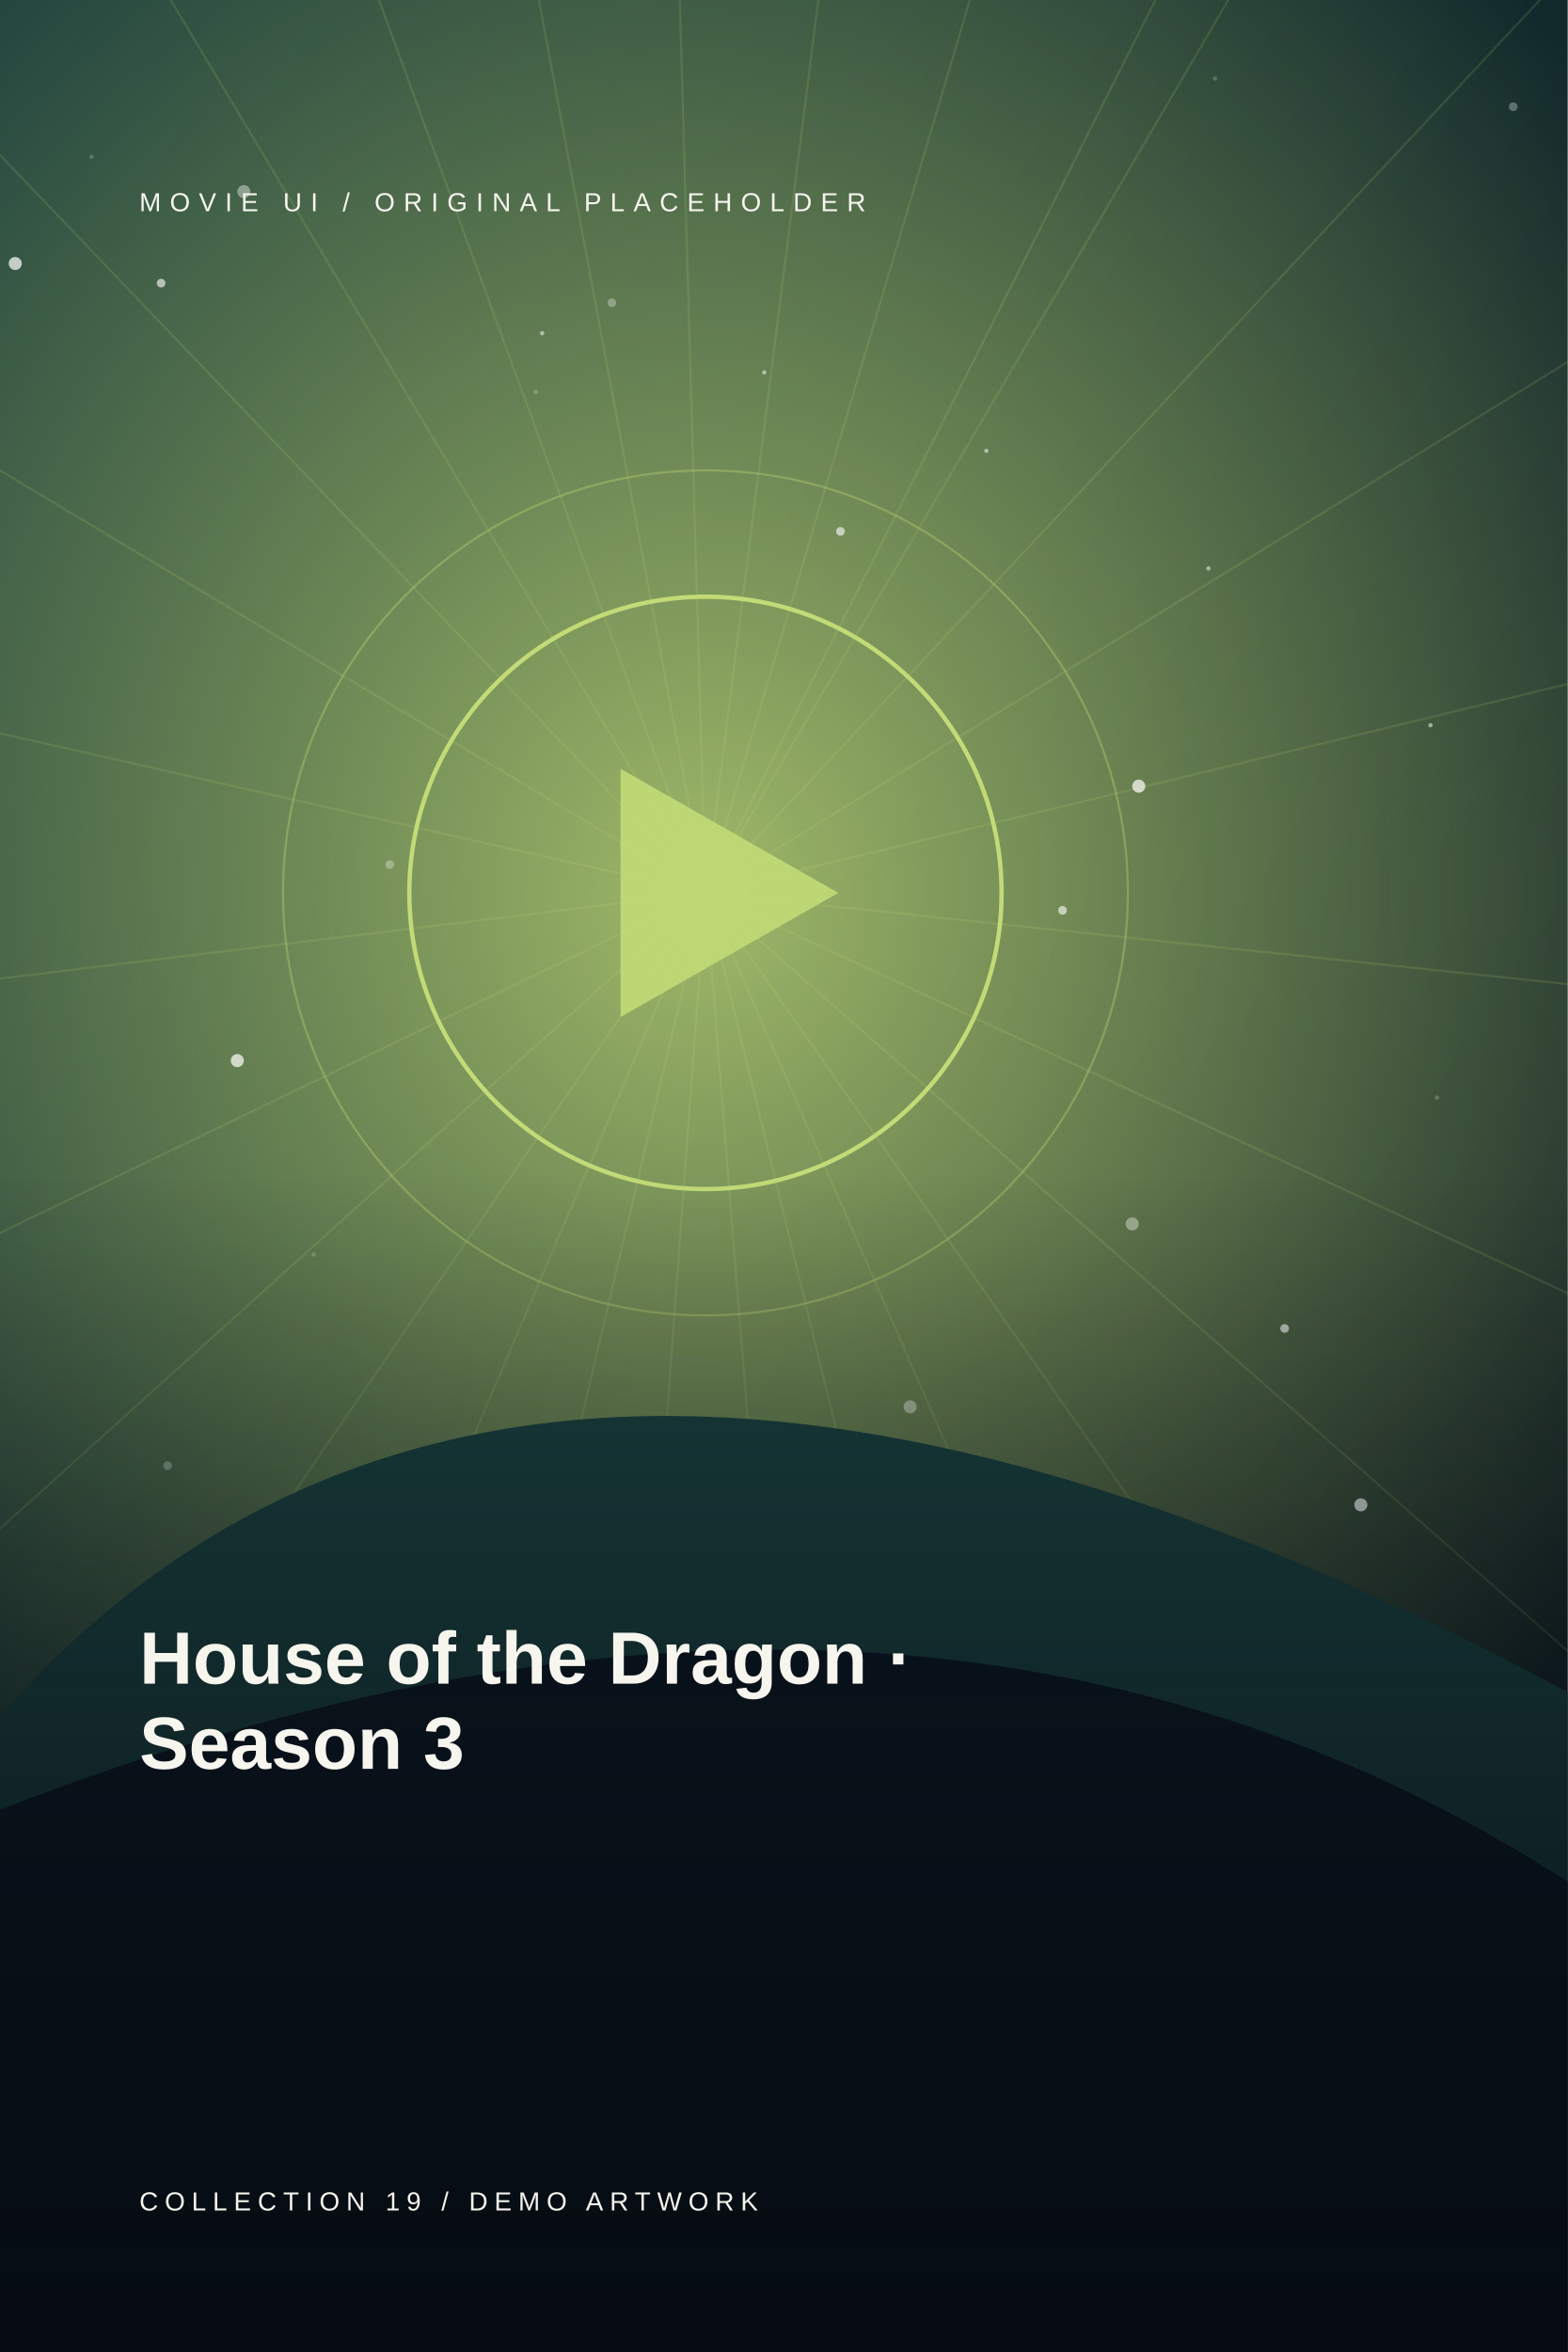
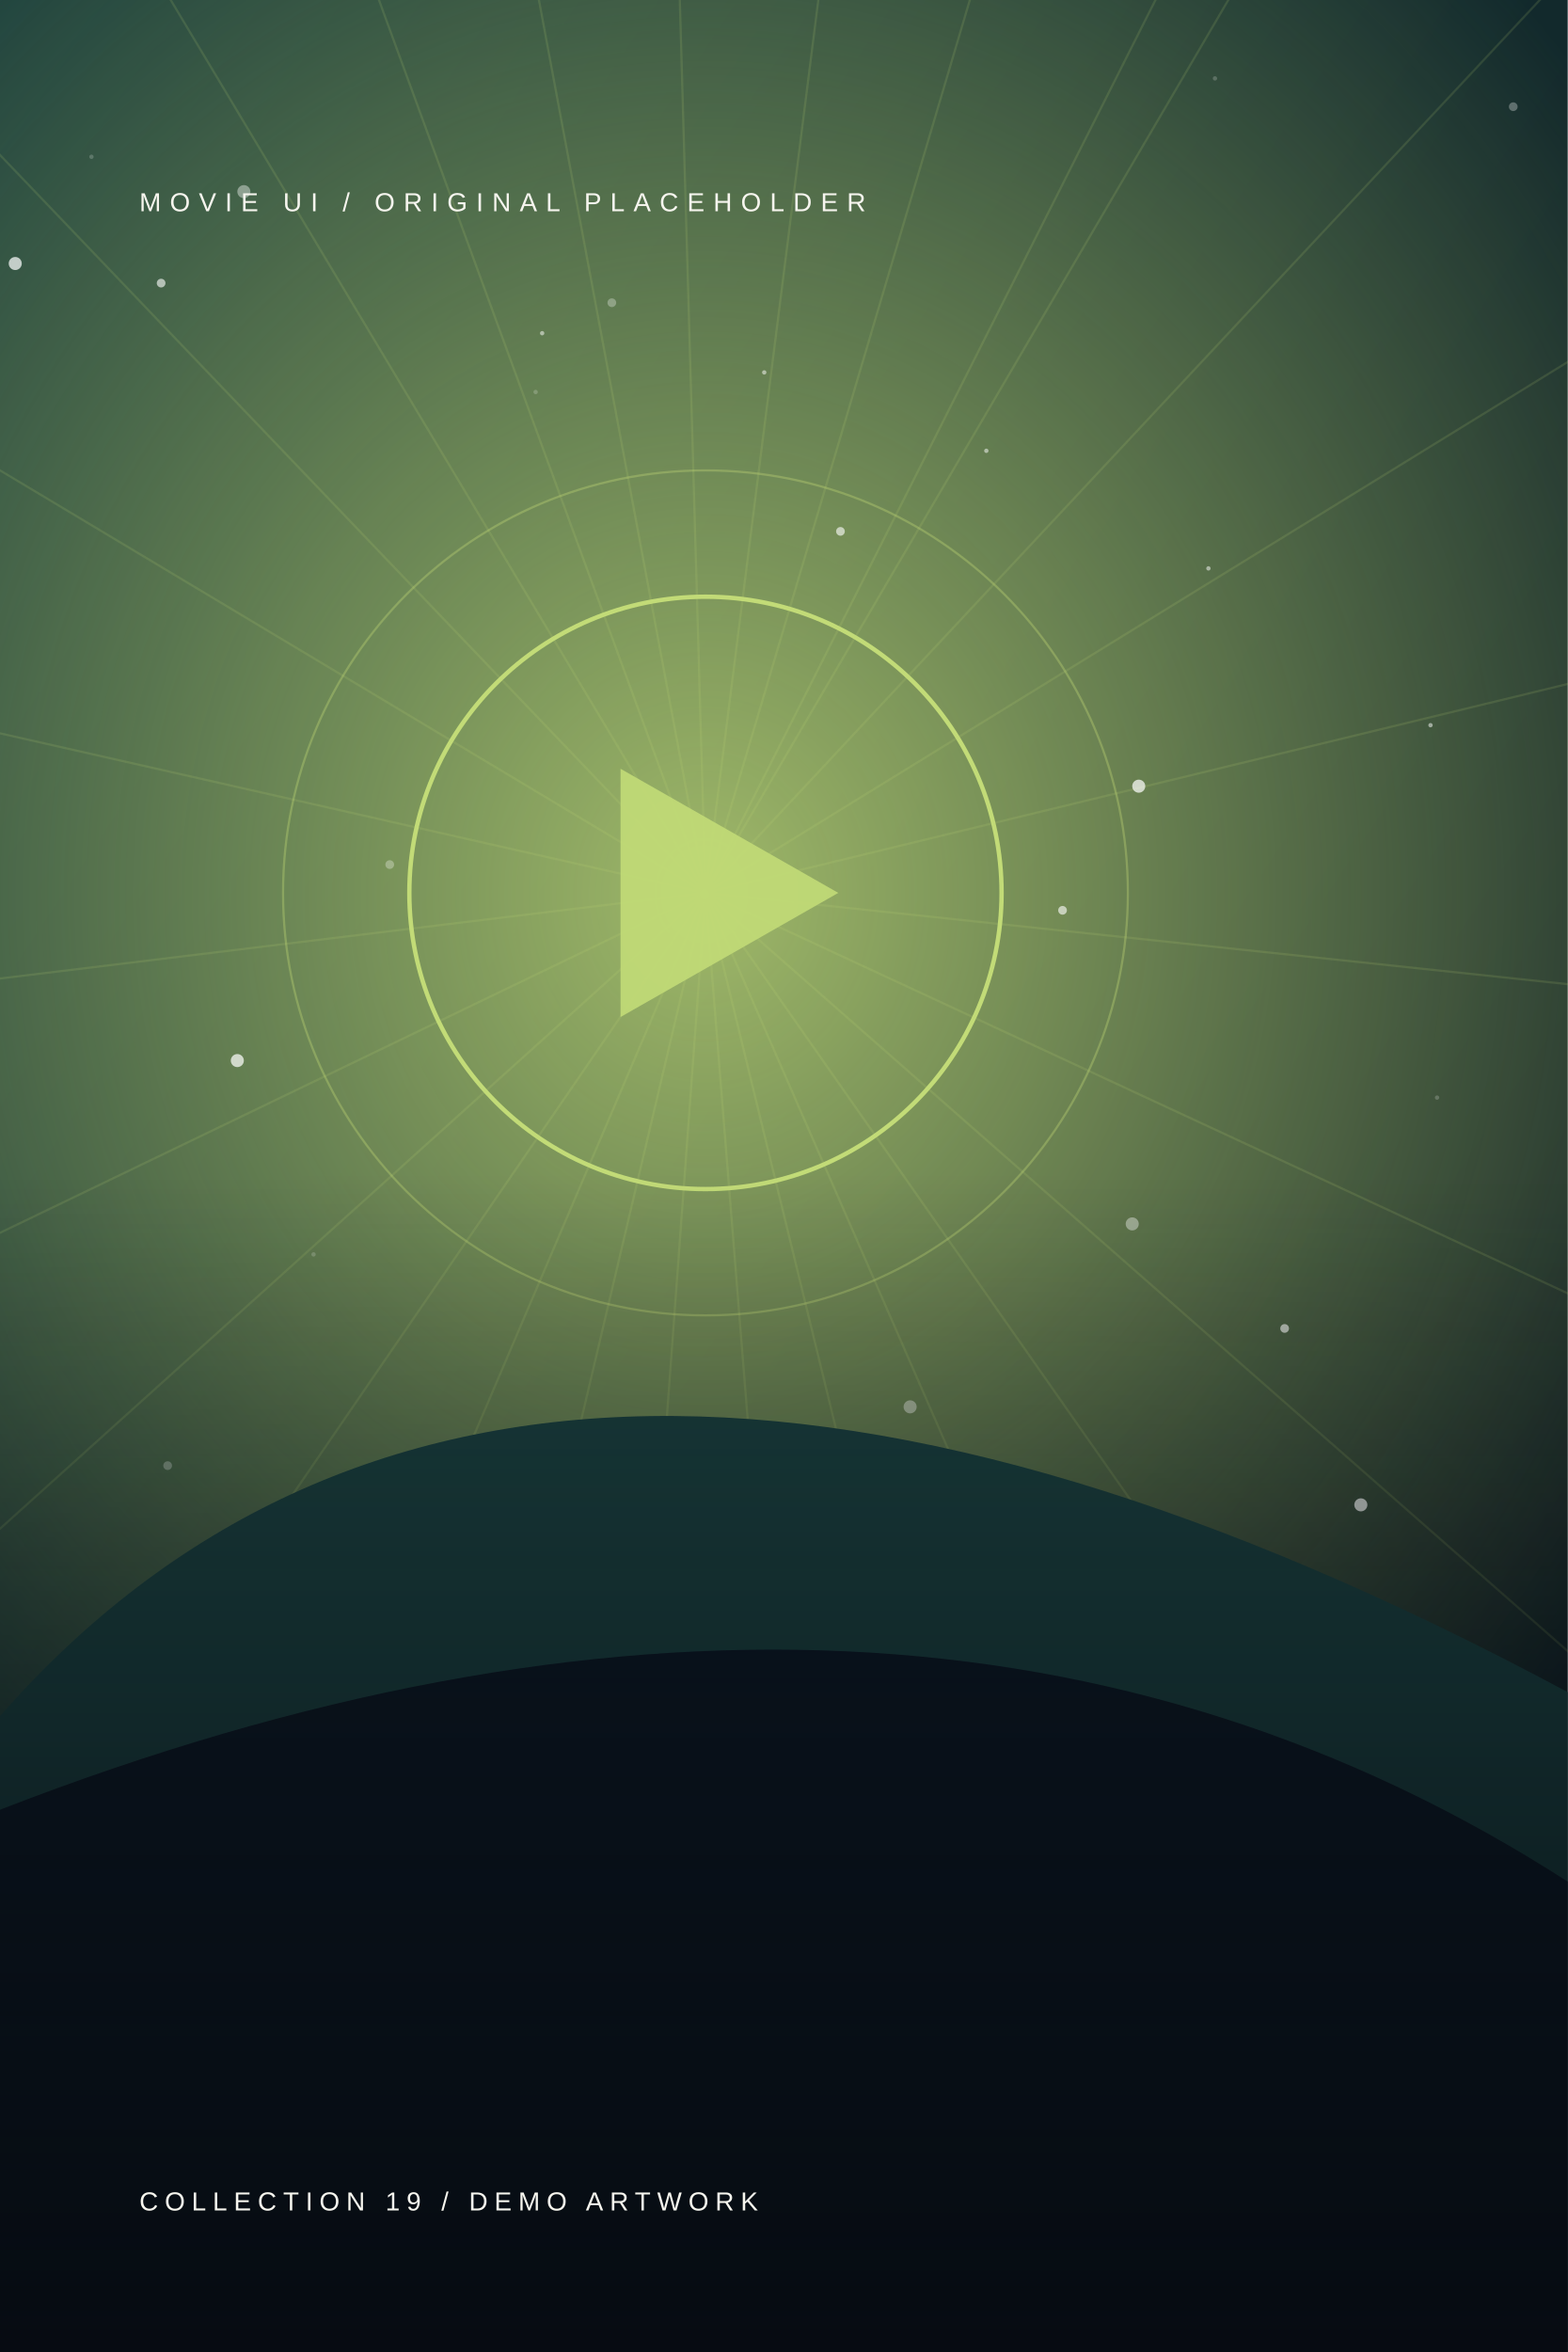
<svg xmlns="http://www.w3.org/2000/svg" width="720" height="1080" viewBox="0 0 720 1080" role="img" aria-label="Original abstract placeholder for House of the Dragon · Season 3">
  <defs>
    <linearGradient id="bg" x2="1" y2="1">
      <stop stop-color="#193d3c" />
      <stop offset="1" stop-color="#0b151c" />
    </linearGradient>
    <radialGradient id="glow">
      <stop stop-color="#c2db77" stop-opacity=".8" />
      <stop offset="1" stop-color="#c2db77" stop-opacity="0" />
    </radialGradient>
    <linearGradient id="shade" x2="0" y2="1">
      <stop stop-color="#060b11" stop-opacity="0" />
      <stop offset="1" stop-color="#060b11" stop-opacity=".95" />
    </linearGradient>
  </defs>
  <path fill="url(#bg)" d="M0 0h720v1080H0z" />
  <ellipse cx="324" cy="410" rx="518" ry="594" fill="url(#glow)" />
  <g stroke="#c2db77" stroke-width="1" opacity=".14">
    <path d="M324 410 L799 -401" />
    <path d="M324 410 L910 -217" />
    <path d="M324 410 L990 0" />
    <path d="M324 410 L1034 238" />
    <path d="M324 410 L1042 486" />
    <path d="M324 410 L1011 729" />
    <path d="M324 410 L945 956" />
    <path d="M324 410 L845 1154" />
    <path d="M324 410 L718 1313" />
    <path d="M324 410 L571 1424" />
    <path d="M324 410 L410 1482" />
    <path d="M324 410 L245 1483" />
    <path d="M324 410 L84 1428" />
    <path d="M324 410 L-64 1319" />
    <path d="M324 410 L-192 1162" />
    <path d="M324 410 L-293 966" />
    <path d="M324 410 L-361 740" />
    <path d="M324 410 L-393 497" />
    <path d="M324 410 L-388 249" />
    <path d="M324 410 L-344 10" />
    <path d="M324 410 L-266 -207" />
    <path d="M324 410 L-157 -393" />
    <path d="M324 410 L-22 -536" />
    <path d="M324 410 L130 -630" />
    <path d="M324 410 L293 -669" />
    <path d="M324 410 L458 -650" />
    <path d="M324 410 L616 -576" />
    <path d="M324 410 L758 -451" />
  </g>
  <g fill="#fff">
    <circle cx="558" cy="36" r="1" opacity=".2" />
    <circle cx="695" cy="49" r="2" opacity=".3" />
    <circle cx="112" cy="88" r="3" opacity=".4" />
    <circle cx="249" cy="153" r="1" opacity=".5" />
    <circle cx="386" cy="244" r="2" opacity=".6" />
    <circle cx="523" cy="361" r="3" opacity=".7" />
    <circle cx="660" cy="504" r="1" opacity=".2" />
    <circle cx="77" cy="673" r="2" opacity=".3" />
    <circle cx="214" cy="868" r="3" opacity=".4" />
    <circle cx="351" cy="171" r="1" opacity=".5" />
    <circle cx="488" cy="418" r="2" opacity=".6" />
    <circle cx="625" cy="691" r="3" opacity=".7" />
    <circle cx="42" cy="72" r="1" opacity=".2" />
    <circle cx="179" cy="397" r="2" opacity=".3" />
    <circle cx="316" cy="748" r="3" opacity=".4" />
    <circle cx="453" cy="207" r="1" opacity=".5" />
    <circle cx="590" cy="610" r="2" opacity=".6" />
    <circle cx="7" cy="121" r="3" opacity=".7" />
    <circle cx="144" cy="576" r="1" opacity=".2" />
    <circle cx="281" cy="139" r="2" opacity=".3" />
    <circle cx="418" cy="646" r="3" opacity=".4" />
    <circle cx="555" cy="261" r="1" opacity=".5" />
    <circle cx="692" cy="820" r="2" opacity=".6" />
    <circle cx="109" cy="487" r="3" opacity=".7" />
    <circle cx="246" cy="180" r="1" opacity=".2" />
    <circle cx="383" cy="817" r="2" opacity=".3" />
    <circle cx="520" cy="562" r="3" opacity=".4" />
    <circle cx="657" cy="333" r="1" opacity=".5" />
    <circle cx="74" cy="130" r="2" opacity=".6" />
    <circle cx="211" cy="871" r="3" opacity=".7" />
  </g>
  <circle cx="324" cy="410" r="136" fill="none" stroke="#c2db77" stroke-width="2" />
  <circle cx="324" cy="410" r="194" fill="none" stroke="#c2db77" stroke-opacity=".35" />
  <path d="M285 353l100 57-100 57z" fill="#c2db77" opacity=".9" />
  <path d="M0 788Q237 518 720 777V1080H0z" fill="#193d3c" />
  <path d="M0 831Q417 669 720 864V1080H0z" fill="#0a1520" />
  <path fill="url(#shade)" d="M0 540h720v541H0z" />
  <g fill="#f6f5ee" font-family="Arial,sans-serif">
    <text x="64" y="97" font-size="12" letter-spacing="4">MOVIE UI / ORIGINAL PLACEHOLDER</text>
-     <text x="64" y="734" font-size="34" font-weight="700">
-       <tspan x="64" dy="1.15em">House of the Dragon ·</tspan>
-       <tspan x="64" dy="1.15em">Season 3</tspan>
-     </text>
    <text x="64" y="1015" font-size="12" letter-spacing="3">COLLECTION 19 / DEMO ARTWORK</text>
  </g>
</svg>
